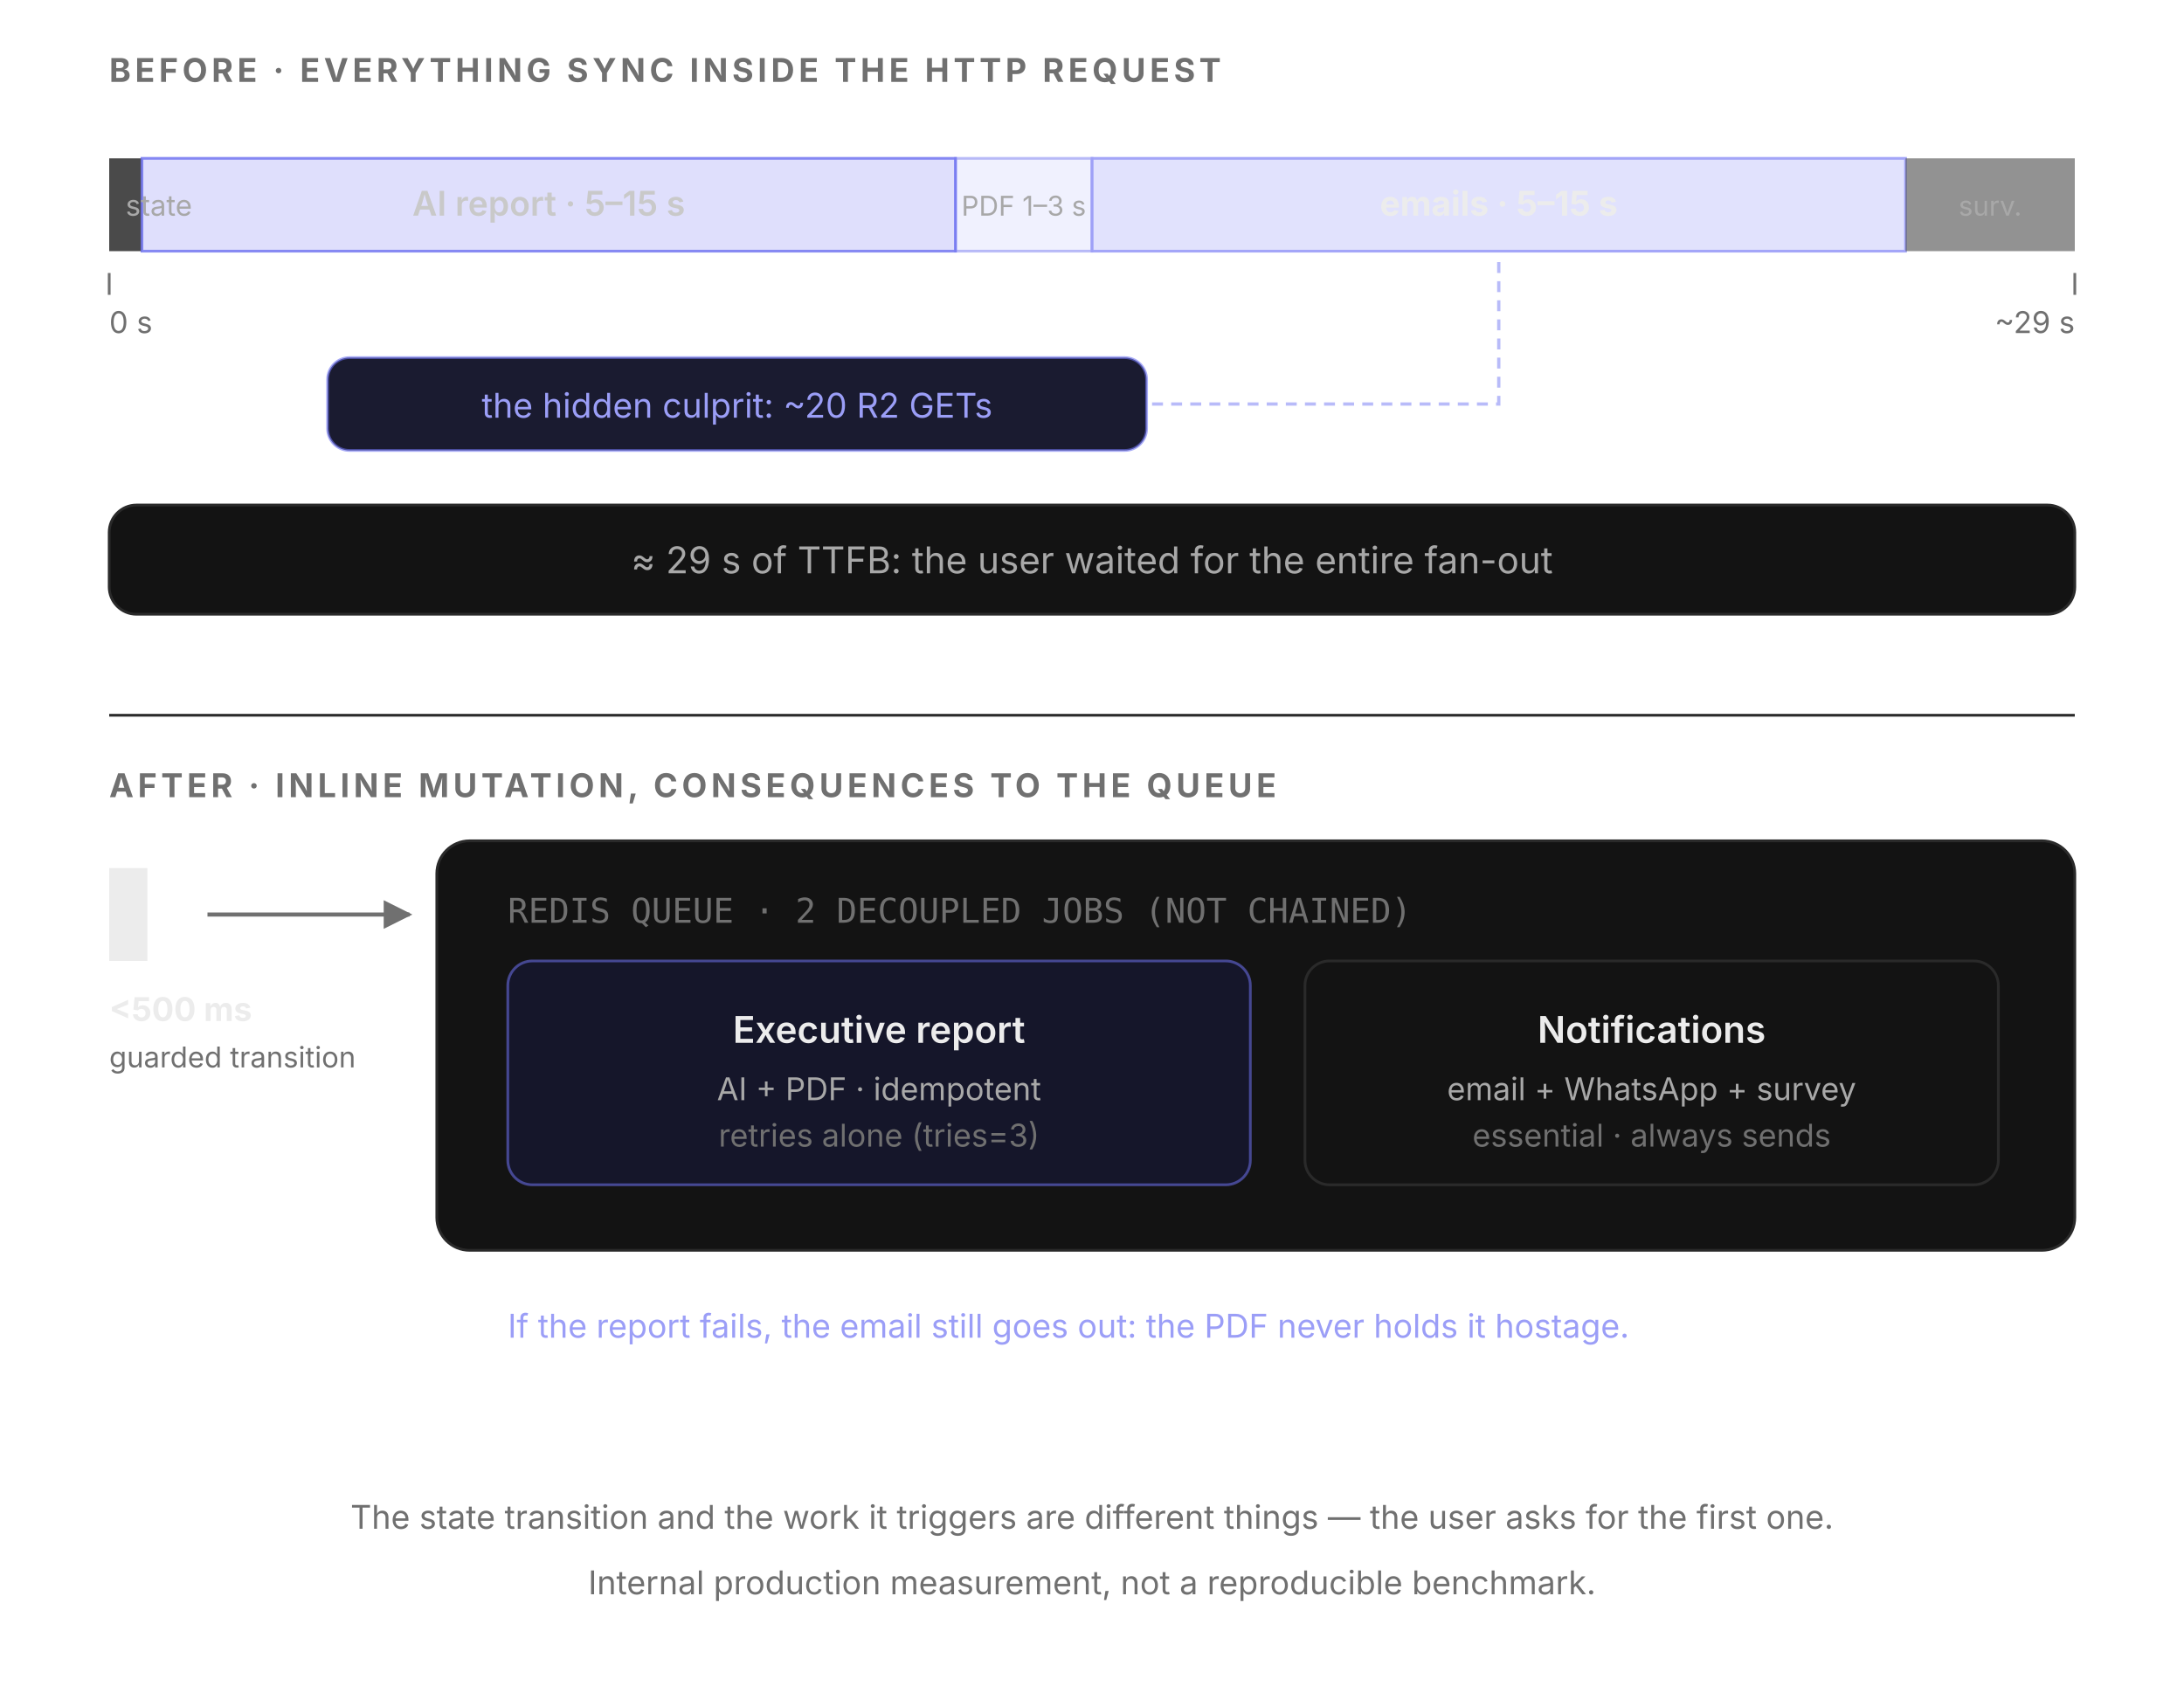
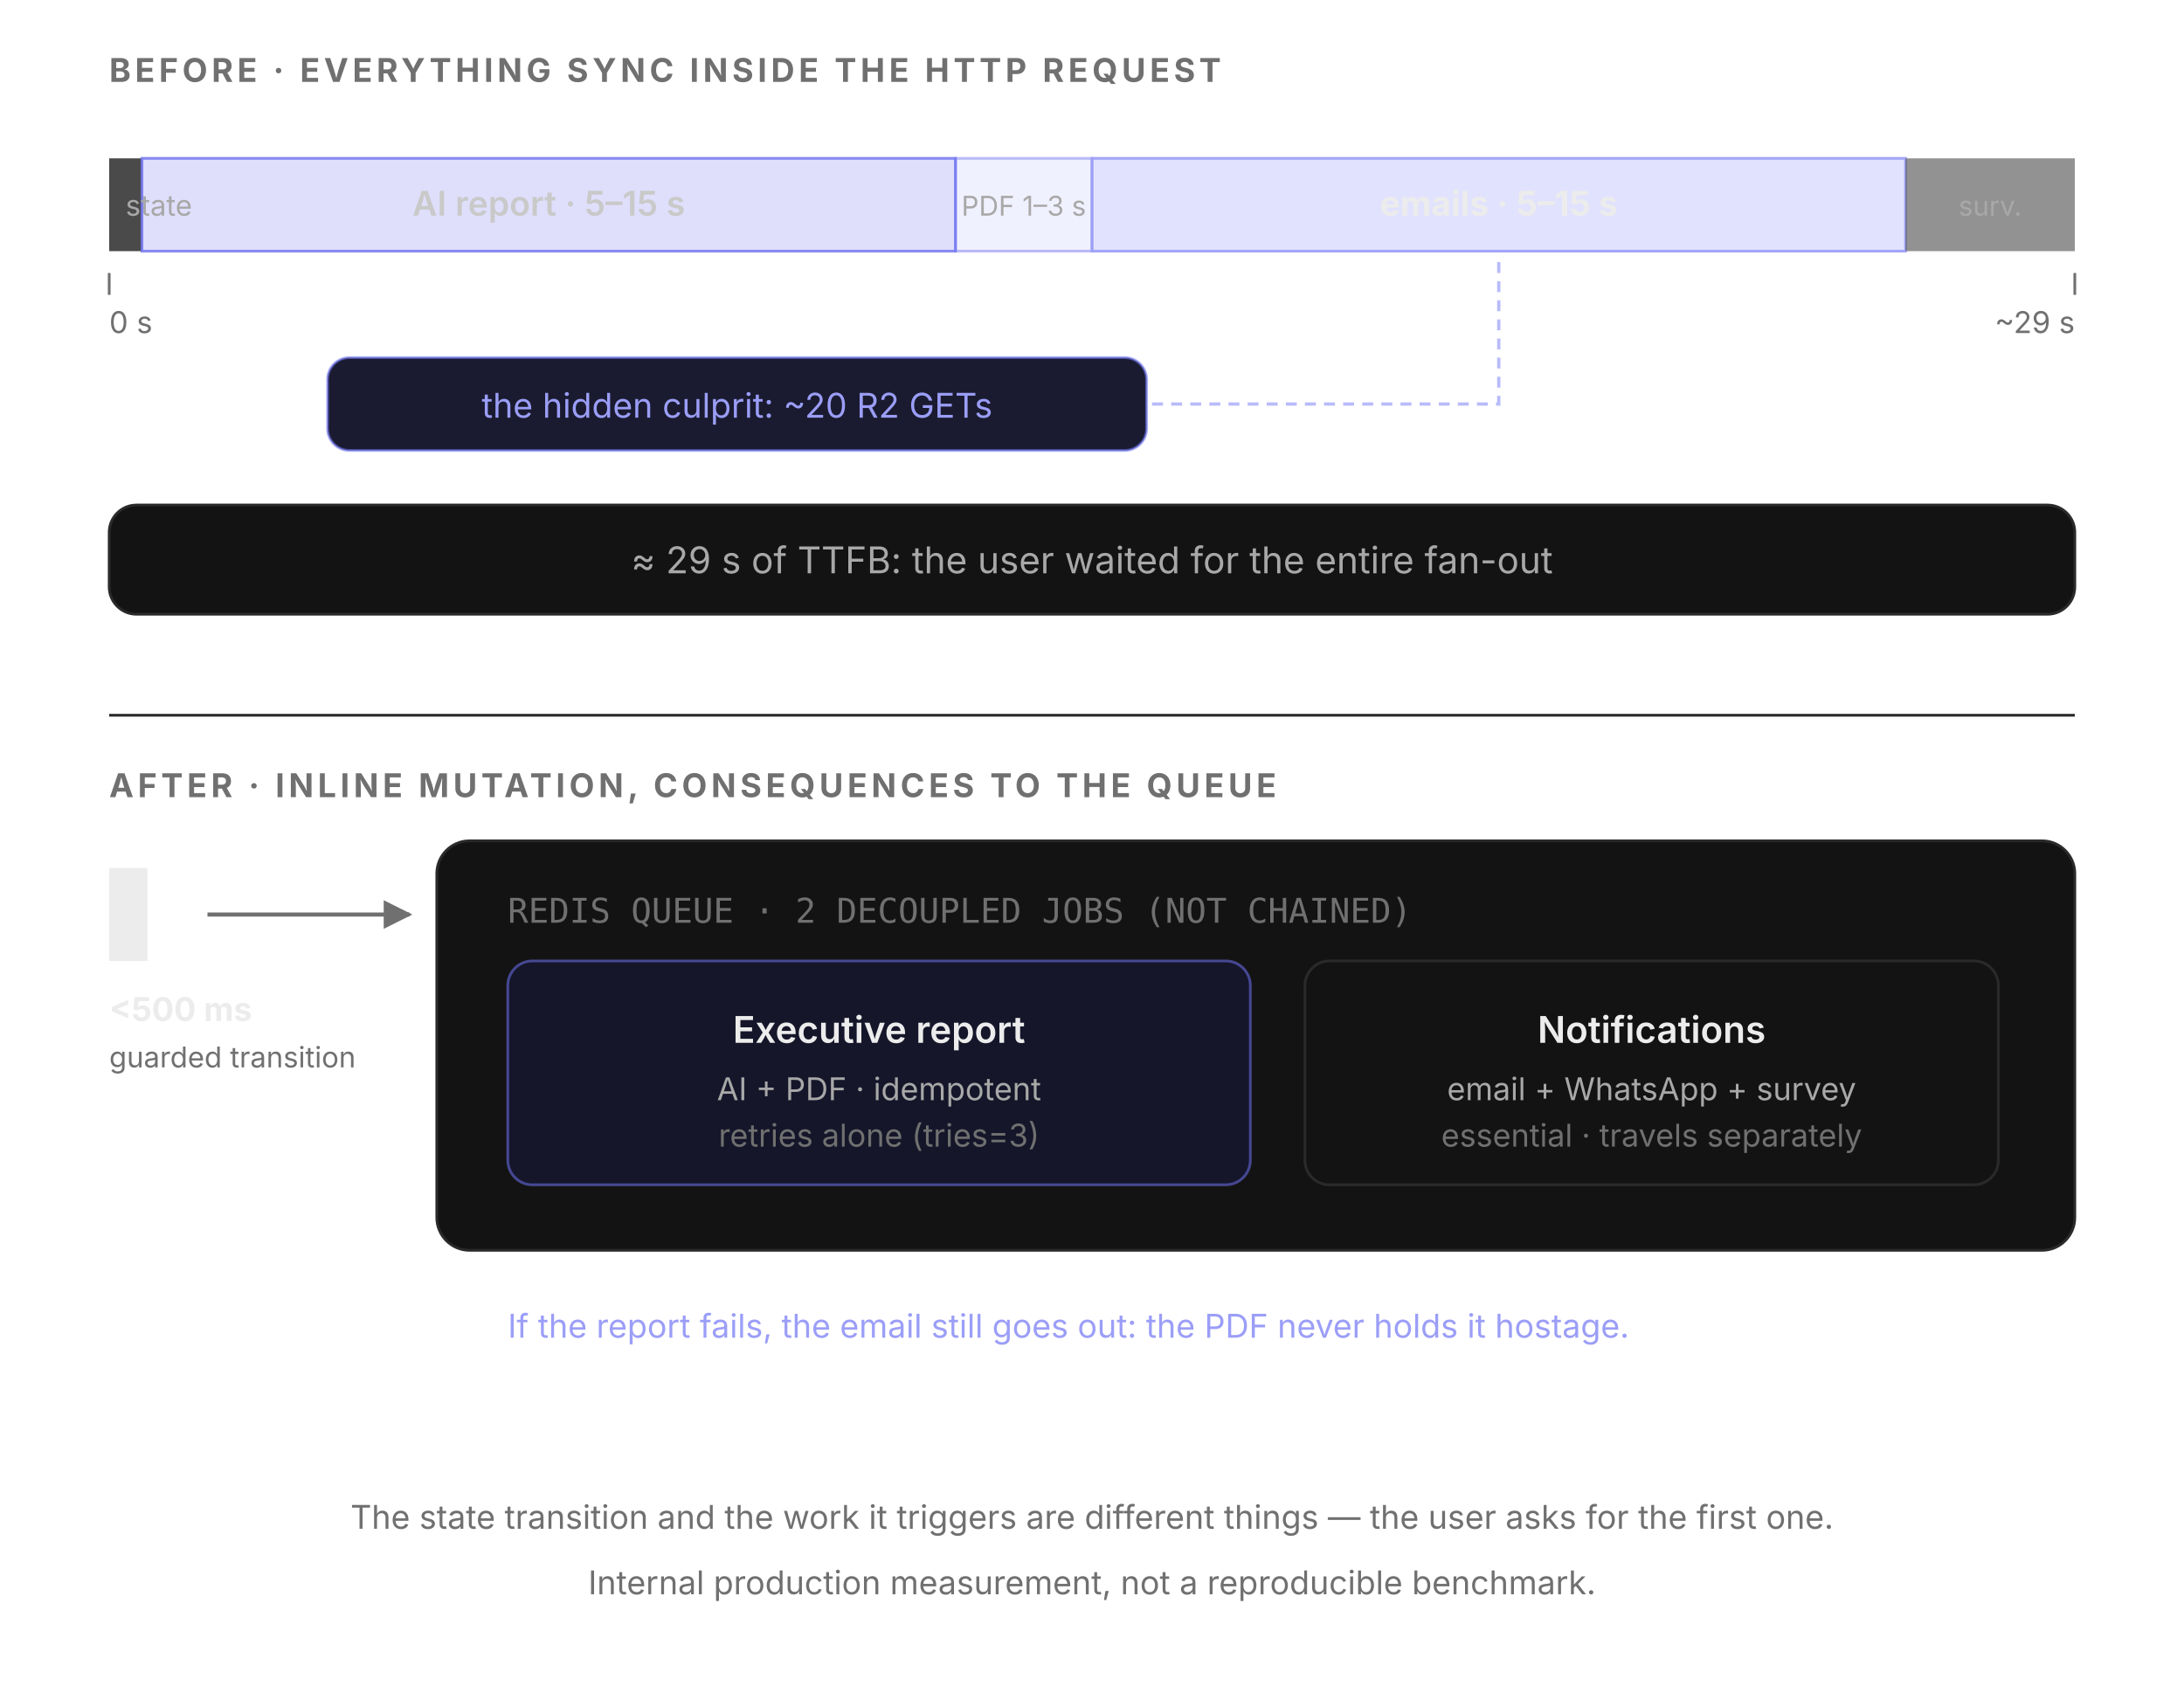
<svg xmlns="http://www.w3.org/2000/svg" viewBox="0 0 800 620" role="img" aria-label="Before and after diagram: before, the HTTP request executed in sequence the state transition, the 5 to 15 second AI report, the 1 to 3 second PDF render and R2 upload, the emails that downloaded some 20 files from R2 over 5 to 15 seconds, and the survey, totaling about 29 seconds. After, the request only performs the state transition in under 500 milliseconds and two decoupled jobs on the Redis queue do the rest.">
  <defs>
    <marker id="arr-ae" viewBox="0 0 10 10" refX="9" refY="5" markerWidth="7" markerHeight="7" orient="auto-start-reverse">
      <path d="M 0 0 L 10 5 L 0 10 z" fill="#707070" />
    </marker>
  </defs>
  <text x="40" y="30" font-family="Inter, system-ui, sans-serif" font-size="12" font-weight="700" letter-spacing="1.5" fill="#707070">BEFORE · EVERYTHING SYNC INSIDE THE HTTP REQUEST</text>
  <rect x="40" y="58" width="12" height="34" fill="#4a4a4a" />
  <rect x="52" y="58" width="298" height="34" fill="#6D71F0" fill-opacity=".22" stroke="#6D71F0" stroke-opacity=".8" />
  <rect x="350" y="58" width="50" height="34" fill="#6D71F0" fill-opacity=".10" stroke="#6D71F0" stroke-opacity=".45" />
  <rect x="400" y="58" width="298" height="34" fill="#9B9EF7" fill-opacity=".30" stroke="#9B9EF7" stroke-opacity=".9" />
  <rect x="698" y="58" width="62" height="34" fill="#4a4a4a" fill-opacity=".6" />
  <text x="46" y="79" font-family="Inter, system-ui, sans-serif" font-size="10.5" fill="#a8a8a8">state</text>
  <text x="201" y="79" text-anchor="middle" font-family="Inter, system-ui, sans-serif" font-size="12.5" font-weight="600" fill="#c9c9c9">AI report · 5–15 s</text>
  <text x="375" y="79" text-anchor="middle" font-family="Inter, system-ui, sans-serif" font-size="10" fill="#a8a8a8">PDF 1–3 s</text>
  <text x="549" y="79" text-anchor="middle" font-family="Inter, system-ui, sans-serif" font-size="12.5" font-weight="700" fill="#ececec">emails · 5–15 s</text>
  <text x="729" y="79" text-anchor="middle" font-family="Inter, system-ui, sans-serif" font-size="10" fill="#a8a8a8">surv.</text>
  <line x1="40" y1="100" x2="40" y2="108" stroke="#707070" stroke-width="1" />
  <text x="40" y="122" font-family="Inter, system-ui, sans-serif" font-size="11" fill="#707070">0 s</text>
  <line x1="760" y1="100" x2="760" y2="108" stroke="#707070" stroke-width="1" />
  <text x="760" y="122" text-anchor="end" font-family="Inter, system-ui, sans-serif" font-size="11" fill="#707070">~29 s</text>
  <path d="M 549 96 L 549 148 L 420 148" fill="none" stroke="#9B9EF7" stroke-opacity=".7" stroke-width="1.2" stroke-dasharray="4 3" />
  <rect x="120" y="131" width="300" height="34" rx="8" fill="#1a1b30" stroke="#6D71F0" stroke-opacity=".6" />
  <text x="270" y="153" text-anchor="middle" font-family="Inter, system-ui, sans-serif" font-size="12.5" fill="#9B9EF7">the hidden culprit: ~20 R2 GETs</text>
  <rect x="40" y="185" width="720" height="40" rx="10" fill="#131313" stroke="#2a2a2a" />
  <text x="400" y="210" text-anchor="middle" font-family="Inter, system-ui, sans-serif" font-size="13.5" fill="#a8a8a8">≈ 29 s of TTFB: the user waited for the entire fan-out</text>
  <line x1="40" y1="262" x2="760" y2="262" stroke="#2a2a2a" />
  <text x="40" y="292" font-family="Inter, system-ui, sans-serif" font-size="12" font-weight="700" letter-spacing="1.5" fill="#707070">AFTER · INLINE MUTATION, CONSEQUENCES TO THE QUEUE</text>
  <rect x="40" y="318" width="14" height="34" fill="#ececec" />
  <text x="40" y="374" font-family="Inter, system-ui, sans-serif" font-size="12" font-weight="700" fill="#ececec">&lt;500 ms</text>
  <text x="40" y="391" font-family="Inter, system-ui, sans-serif" font-size="10.5" fill="#707070">guarded transition</text>
  <path d="M 76 335 L 150 335" stroke="#707070" stroke-width="1.5" marker-end="url(#arr-ae)" />
  <rect x="160" y="308" width="600" height="150" rx="12" fill="#131313" stroke="#2a2a2a" />
  <text x="186" y="338" font-family="DejaVu Sans Mono, monospace" font-size="12.5" fill="#707070">REDIS QUEUE · 2 DECOUPLED JOBS (NOT CHAINED)</text>
  <rect x="186" y="352" width="272" height="82" rx="9" fill="#15162a" stroke="#6D71F0" stroke-opacity=".55" />
  <text x="322" y="382" text-anchor="middle" font-family="Inter, system-ui, sans-serif" font-size="13.5" font-weight="600" fill="#ececec">Executive report</text>
  <text x="322" y="403" text-anchor="middle" font-family="Inter, system-ui, sans-serif" font-size="11.5" fill="#a8a8a8">AI + PDF · idempotent</text>
  <text x="322" y="420" text-anchor="middle" font-family="Inter, system-ui, sans-serif" font-size="11.5" fill="#707070">retries alone (tries=3)</text>
  <rect x="478" y="352" width="254" height="82" rx="9" fill="#131313" stroke="#2a2a2a" />
  <text x="605" y="382" text-anchor="middle" font-family="Inter, system-ui, sans-serif" font-size="13.5" font-weight="600" fill="#ececec">Notifications</text>
  <text x="605" y="403" text-anchor="middle" font-family="Inter, system-ui, sans-serif" font-size="11.5" fill="#a8a8a8">email + WhatsApp + survey</text>
-   <text x="605" y="420" text-anchor="middle" font-family="Inter, system-ui, sans-serif" font-size="11.5" fill="#707070">essential · always sends</text>
+   <text x="605" y="420" text-anchor="middle" font-family="Inter, system-ui, sans-serif" font-size="11.5" fill="#707070">essential · travels separately</text>
  <text x="186" y="490" font-family="Inter, system-ui, sans-serif" font-size="12" fill="#9B9EF7">If the report fails, the email still goes out: the PDF never holds it hostage.</text>
  <text x="400" y="560" text-anchor="middle" font-family="Inter, system-ui, sans-serif" font-size="12" fill="#707070">The state transition and the work it triggers are different things — the user asks for the first one.</text>
  <text x="400" y="584" text-anchor="middle" font-family="Inter, system-ui, sans-serif" font-size="12" fill="#707070">Internal production measurement, not a reproducible benchmark.</text>
</svg>
